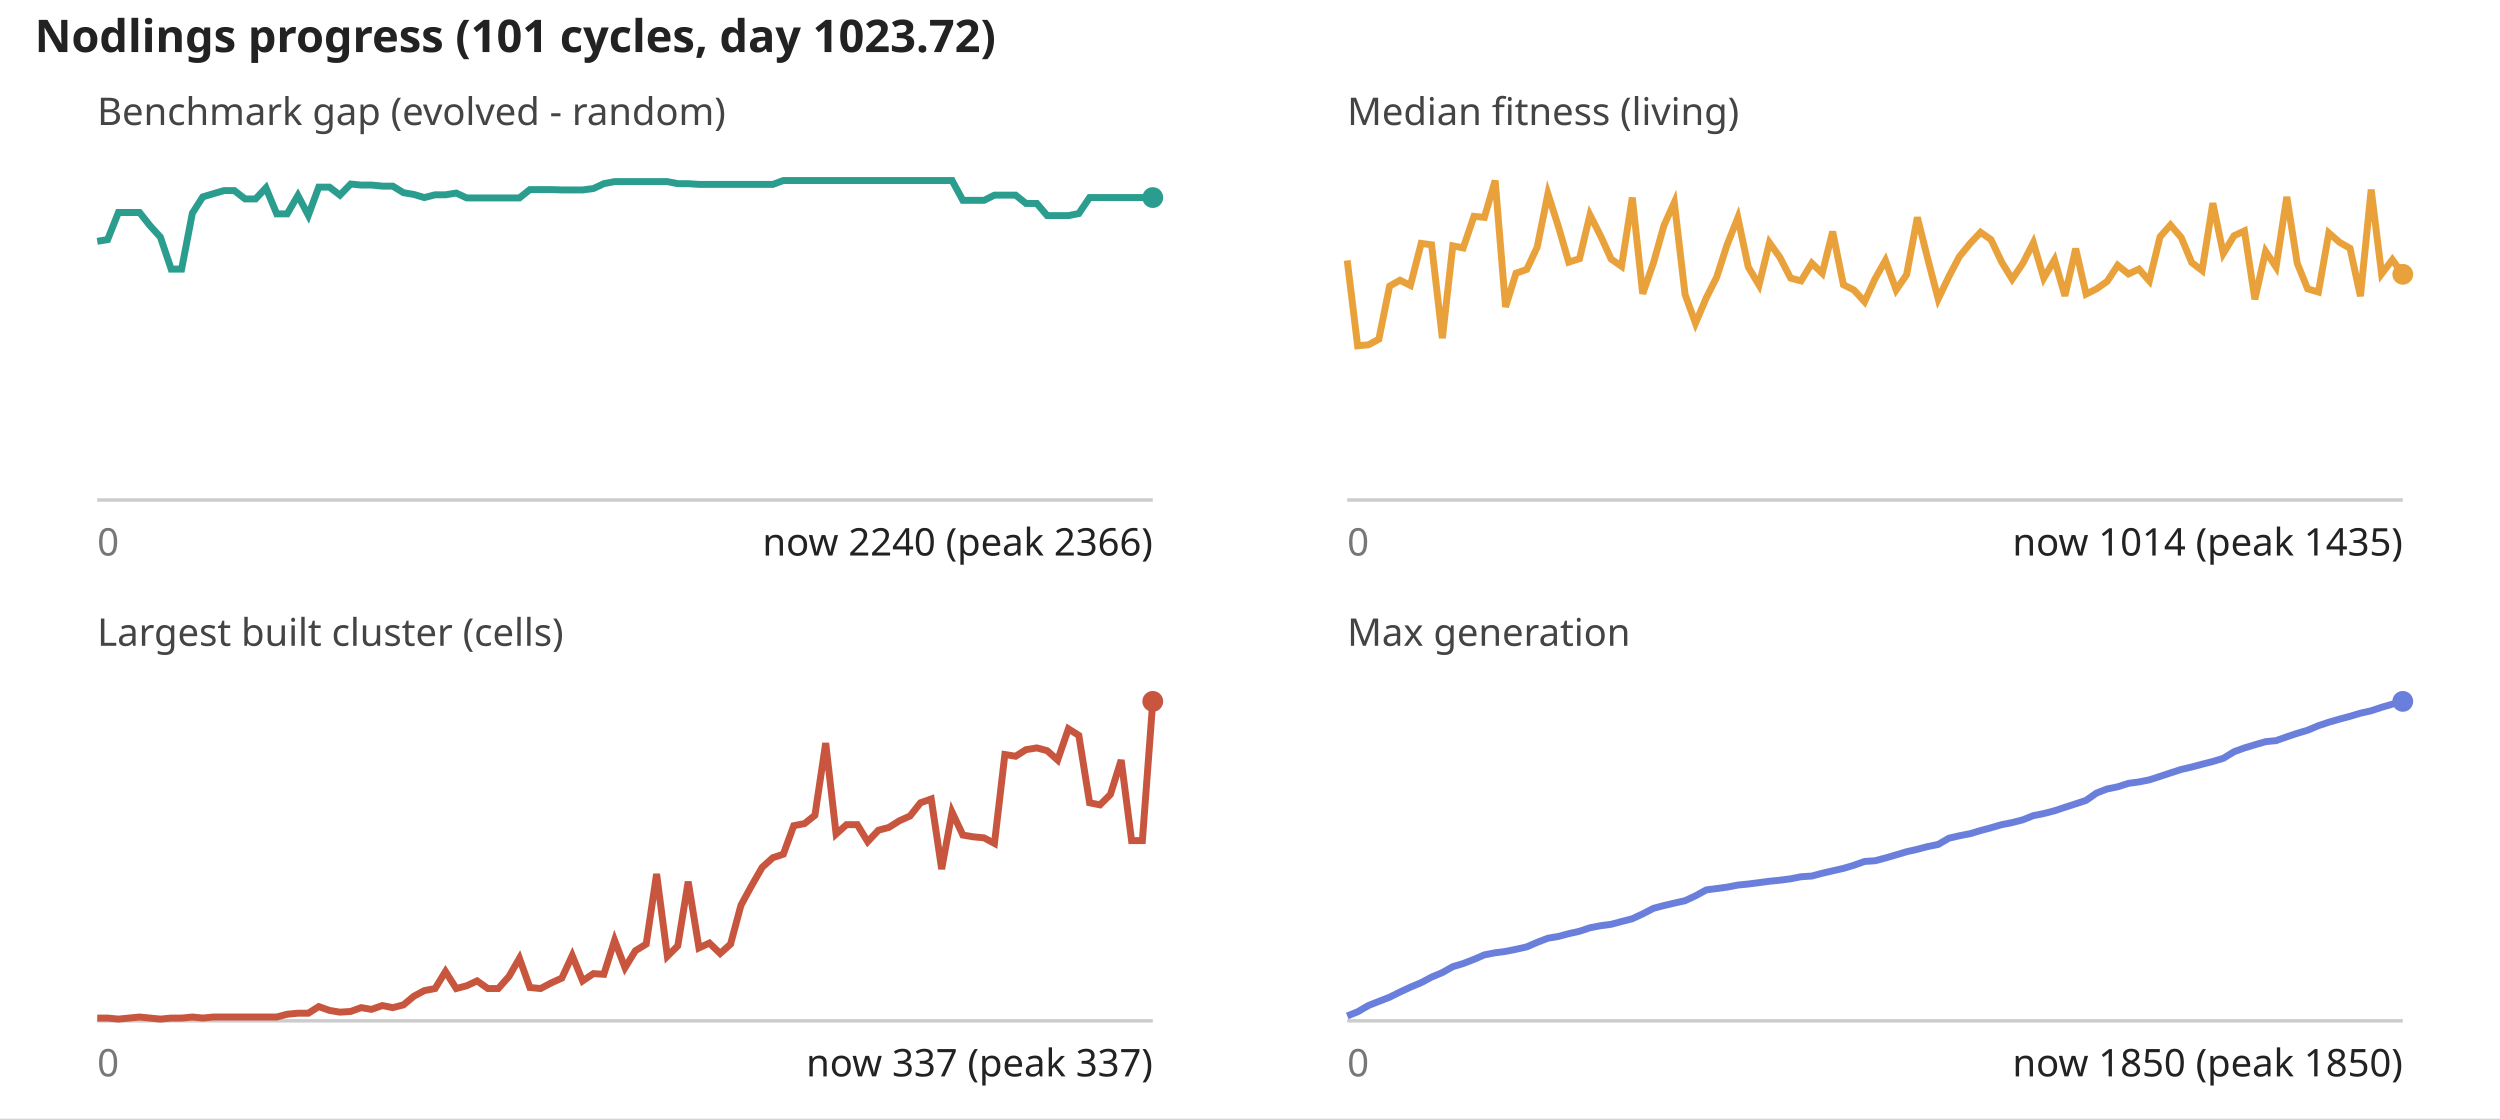
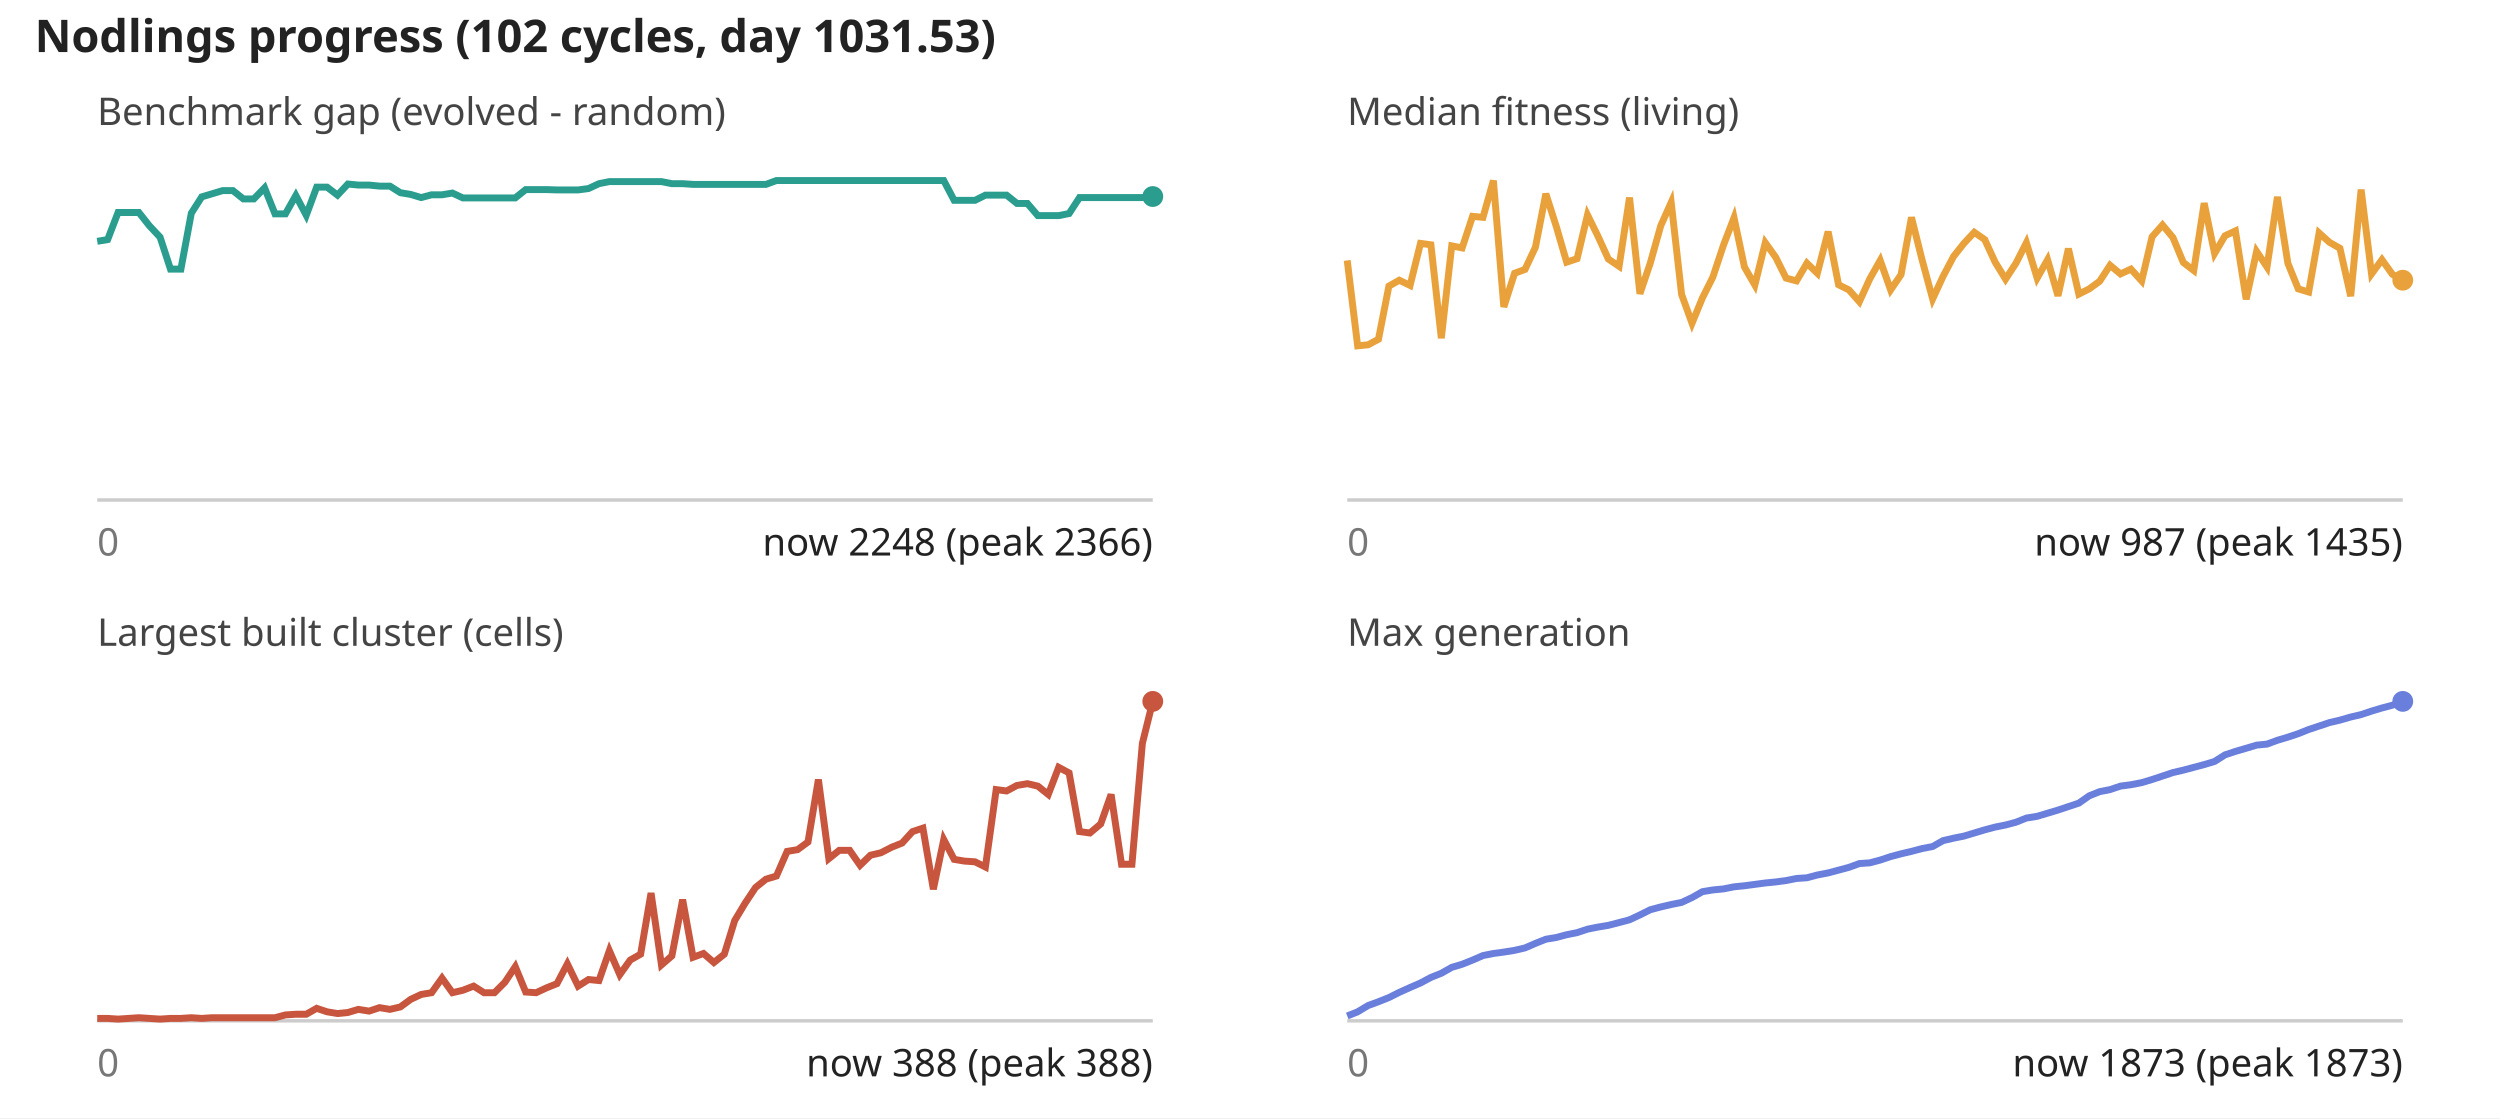
<svg xmlns="http://www.w3.org/2000/svg" viewBox="0 0 720 322" font-family="sans-serif" font-size="11">
  <rect width="100%" height="100%" fill="#fff" />
-   <text x="10" y="15" font-size="13" font-weight="bold" fill="#222">Nodlings progress (101 cycles, day 1023.72)</text>
+   <text x="10" y="15" font-size="13" font-weight="bold" fill="#222">Nodlings progress (102 cycles, day 1031.53)</text>
  <text x="28" y="36" fill="#444">Benchmark gap (evolved - random)</text>
  <line x1="28" y1="144" x2="332" y2="144" stroke="#ccc" />
-   <polyline fill="none" stroke="#2a9d8f" stroke-width="2" points="28.0,69.5 31.0,69.0 34.1,61.2 37.1,61.2 40.2,61.2 43.2,65.0 46.2,68.3 49.3,77.5 52.3,77.5 55.4,61.4 58.4,56.7 61.4,55.8 64.5,54.9 67.5,54.9 70.6,57.3 73.6,57.3 76.6,54.1 79.7,61.6 82.7,61.6 85.8,56.3 88.8,62.0 91.8,53.9 94.9,53.9 97.9,56.2 101.0,53.0 104.0,53.3 107.0,53.3 110.1,53.6 113.1,53.6 116.2,55.5 119.2,56.0 122.2,56.9 125.3,56.1 128.3,56.1 131.4,55.6 134.4,57.0 137.4,57.0 140.5,57.0 143.5,57.0 146.6,57.0 149.6,57.0 152.6,54.6 155.7,54.6 158.7,54.6 161.8,54.7 164.8,54.7 167.8,54.7 170.9,54.3 173.9,52.9 177.0,52.3 180.0,52.3 183.0,52.3 186.1,52.3 189.1,52.3 192.2,52.3 195.2,52.9 198.2,52.9 201.3,53.1 204.3,53.1 207.4,53.1 210.4,53.1 213.4,53.1 216.5,53.1 219.5,53.1 222.6,53.1 225.6,52.0 228.6,52.0 231.7,52.0 234.7,52.0 237.8,52.0 240.8,52.0 243.8,52.0 246.9,52.0 249.9,52.0 253.0,52.0 256.0,52.0 259.0,52.0 262.1,52.0 265.1,52.0 268.2,52.0 271.2,52.0 274.2,52.0 277.3,57.7 280.3,57.7 283.4,57.7 286.4,56.2 289.4,56.2 292.5,56.2 295.5,58.6 298.6,58.6 301.6,62.1 304.6,62.1 307.7,62.1 310.7,61.5 313.8,56.9 316.8,56.9 319.8,56.9 322.9,56.9 325.9,56.9 329.0,56.9 332.0,56.9" />
-   <circle cx="332.0" cy="56.9" r="3" fill="#2a9d8f" />
+   <polyline fill="none" stroke="#2a9d8f" stroke-width="2" points="28.0,69.5 31.0,69.0 34.0,61.2 37.0,61.2 40.0,61.2 43.0,65.0 46.1,68.3 49.1,77.5 52.1,77.5 55.1,61.4 58.1,56.7 61.1,55.8 64.1,54.9 67.1,54.9 70.1,57.3 73.1,57.3 76.2,54.1 79.2,61.6 82.2,61.6 85.2,56.3 88.2,62.0 91.2,53.9 94.2,53.9 97.2,56.2 100.2,53.0 103.2,53.3 106.3,53.3 109.3,53.6 112.3,53.6 115.3,55.5 118.3,56.0 121.3,56.9 124.3,56.1 127.3,56.1 130.3,55.6 133.3,57.0 136.4,57.0 139.4,57.0 142.4,57.0 145.4,57.0 148.4,57.0 151.4,54.6 154.4,54.6 157.4,54.6 160.4,54.7 163.4,54.7 166.5,54.7 169.5,54.3 172.5,52.9 175.5,52.3 178.5,52.3 181.5,52.3 184.5,52.3 187.5,52.3 190.5,52.3 193.5,52.9 196.6,52.9 199.6,53.1 202.6,53.1 205.6,53.1 208.6,53.1 211.6,53.1 214.6,53.1 217.6,53.1 220.6,53.1 223.6,52.0 226.7,52.0 229.7,52.0 232.7,52.0 235.7,52.0 238.7,52.0 241.7,52.0 244.7,52.0 247.7,52.0 250.7,52.0 253.7,52.0 256.8,52.0 259.8,52.0 262.8,52.0 265.8,52.0 268.8,52.0 271.8,52.0 274.8,57.7 277.8,57.7 280.8,57.7 283.8,56.2 286.9,56.2 289.9,56.2 292.9,58.6 295.9,58.6 298.9,62.1 301.9,62.1 304.9,62.1 307.9,61.5 310.9,56.9 313.9,56.9 317.0,56.9 320.0,56.9 323.0,56.9 326.0,56.9 329.0,56.9 332.0,56.6" />
+   <circle cx="332.0" cy="56.6" r="3" fill="#2a9d8f" />
  <text x="28" y="160" fill="#777">0</text>
-   <text x="332" y="160" text-anchor="end" fill="#222">now 2240 (peak 2366)</text>
+   <text x="332" y="160" text-anchor="end" fill="#222">now 2248 (peak 2366)</text>
  <text x="388" y="36" fill="#444">Median fitness (living)</text>
  <line x1="388" y1="144" x2="692" y2="144" stroke="#ccc" />
-   <polyline fill="none" stroke="#e9a23b" stroke-width="2" points="388.0,75.0 391.0,99.6 394.1,99.3 397.1,97.7 400.2,82.4 403.2,80.7 406.2,82.2 409.3,70.1 412.3,70.5 415.4,97.4 418.4,70.8 421.4,71.4 424.5,62.3 427.5,62.6 430.6,52.0 433.6,88.4 436.6,78.7 439.7,77.6 442.7,71.2 445.8,55.8 448.8,65.2 451.8,75.5 454.9,74.5 457.9,61.9 461.0,68.0 464.0,74.6 467.0,76.7 470.1,56.9 473.1,84.6 476.2,75.7 479.2,65.0 482.2,58.3 485.3,84.8 488.3,93.1 491.4,85.8 494.4,79.8 497.4,70.5 500.5,62.7 503.5,76.9 506.6,82.1 509.6,69.9 512.6,74.1 515.7,80.1 518.7,80.9 521.8,75.8 524.8,78.7 527.8,66.7 530.9,82.0 533.9,83.5 537.0,86.9 540.0,80.3 543.0,75.0 546.1,83.5 549.1,79.1 552.2,62.6 555.2,74.6 558.2,86.1 561.3,79.6 564.3,73.9 567.4,70.1 570.4,66.9 573.4,69.0 576.5,75.5 579.5,80.4 582.6,75.8 585.6,69.9 588.6,80.1 591.7,74.8 594.7,85.2 597.8,71.6 600.8,84.7 603.8,83.2 606.9,81.0 609.9,76.4 613.0,78.9 616.0,77.5 619.0,80.9 622.1,68.2 625.1,64.8 628.2,68.4 631.2,75.6 634.2,77.9 637.3,58.5 640.3,73.0 643.4,67.9 646.4,66.5 649.4,86.2 652.5,72.4 655.5,76.9 658.6,56.7 661.6,75.8 664.6,83.2 667.7,84.1 670.7,67.1 673.8,69.8 676.8,71.5 679.8,85.3 682.9,54.6 685.9,78.9 689.0,74.8 692.0,79.0" />
-   <circle cx="692.0" cy="79.0" r="3" fill="#e9a23b" />
+   <polyline fill="none" stroke="#e9a23b" stroke-width="2" points="388.0,75.0 391.0,99.6 394.0,99.3 397.0,97.7 400.0,82.4 403.0,80.7 406.1,82.2 409.1,70.1 412.1,70.5 415.1,97.4 418.1,70.8 421.1,71.4 424.1,62.3 427.1,62.6 430.1,52.0 433.1,88.4 436.2,78.7 439.2,77.6 442.2,71.2 445.2,55.8 448.2,65.2 451.2,75.5 454.2,74.5 457.2,61.9 460.2,68.0 463.2,74.6 466.3,76.7 469.3,56.9 472.3,84.6 475.3,75.7 478.3,65.0 481.3,58.3 484.3,84.8 487.3,93.1 490.3,85.8 493.3,79.8 496.4,70.5 499.4,62.7 502.4,76.9 505.4,82.1 508.4,69.9 511.4,74.1 514.4,80.1 517.4,80.9 520.4,75.8 523.4,78.7 526.5,66.7 529.5,82.0 532.5,83.5 535.5,86.9 538.5,80.3 541.5,75.0 544.5,83.5 547.5,79.1 550.5,62.6 553.5,74.6 556.6,86.1 559.6,79.6 562.6,73.9 565.6,70.1 568.6,66.9 571.6,69.0 574.6,75.5 577.6,80.4 580.6,75.8 583.6,69.9 586.7,80.1 589.7,74.8 592.7,85.2 595.7,71.6 598.7,84.7 601.7,83.2 604.7,81.0 607.7,76.4 610.7,78.9 613.7,77.5 616.8,80.9 619.8,68.2 622.8,64.8 625.8,68.4 628.8,75.6 631.8,77.9 634.8,58.5 637.8,73.0 640.8,67.9 643.8,66.5 646.9,86.2 649.9,72.4 652.9,76.9 655.9,56.7 658.9,75.8 661.9,83.2 664.9,84.1 667.9,67.1 670.9,69.8 673.9,71.5 677.0,85.3 680.0,54.6 683.0,78.9 686.0,74.8 689.0,79.0 692.0,80.7" />
+   <circle cx="692.0" cy="80.7" r="3" fill="#e9a23b" />
  <text x="388" y="160" fill="#777">0</text>
-   <text x="692" y="160" text-anchor="end" fill="#222">now 1014 (peak 1435)</text>
+   <text x="692" y="160" text-anchor="end" fill="#222">now 987 (peak 1435)</text>
  <text x="28" y="186" fill="#444">Largest built cluster (cells)</text>
  <line x1="28" y1="294" x2="332" y2="294" stroke="#ccc" />
-   <polyline fill="none" stroke="#c8553d" stroke-width="2" points="28.0,293.2 31.0,293.2 34.1,293.5 37.1,293.2 40.2,292.9 43.2,293.2 46.2,293.5 49.3,293.2 52.3,293.2 55.4,292.9 58.4,293.2 61.4,292.9 64.5,292.9 67.5,292.9 70.6,292.9 73.6,292.9 76.6,292.9 79.7,292.9 82.7,292.1 85.8,291.8 88.8,291.8 91.8,289.9 94.9,291.0 97.9,291.5 101.0,291.3 104.0,290.2 107.0,290.7 110.1,289.6 113.1,290.2 116.2,289.4 119.2,286.9 122.2,285.3 125.3,284.7 128.3,279.8 131.4,284.7 134.4,283.9 137.4,282.5 140.5,284.7 143.5,284.7 146.6,281.2 149.6,276.0 152.6,284.4 155.7,284.7 158.7,283.1 161.8,281.7 164.8,275.2 167.8,282.5 170.9,280.4 173.9,280.6 177.0,270.8 180.0,278.7 183.0,273.8 186.1,271.9 189.1,251.7 192.2,275.4 195.2,272.4 198.2,253.9 201.3,273.0 204.3,271.6 207.4,274.6 210.4,271.9 213.4,260.7 216.5,255.0 219.5,249.8 222.6,247.0 225.6,246.0 228.6,237.8 231.7,237.2 234.7,234.8 237.8,214.0 240.8,240.2 243.8,237.5 246.9,237.5 249.9,242.4 253.0,239.1 256.0,238.3 259.0,236.4 262.1,235.0 265.1,231.2 268.2,230.1 271.2,250.3 274.2,233.9 277.3,240.5 280.3,241.0 283.4,241.3 286.4,242.9 289.4,217.3 292.5,217.8 295.5,215.9 298.6,215.4 301.6,216.2 304.6,218.9 307.7,209.9 310.7,211.8 313.8,231.2 316.8,231.8 319.8,228.8 322.9,218.9 325.9,242.1 329.0,242.1 332.0,202.0" />
+   <polyline fill="none" stroke="#c8553d" stroke-width="2" points="28.0,293.3 31.0,293.3 34.0,293.5 37.0,293.3 40.0,293.1 43.0,293.3 46.1,293.5 49.1,293.3 52.1,293.3 55.1,293.1 58.1,293.3 61.1,293.1 64.1,293.1 67.1,293.1 70.1,293.1 73.1,293.1 76.2,293.1 79.2,293.1 82.2,292.3 85.2,292.1 88.2,292.1 91.2,290.4 94.2,291.4 97.2,291.9 100.2,291.6 103.2,290.7 106.3,291.2 109.3,290.2 112.3,290.7 115.3,290.0 118.3,287.8 121.3,286.4 124.3,285.9 127.3,281.7 130.3,285.9 133.3,285.2 136.4,284.0 139.4,285.9 142.4,285.9 145.4,282.9 148.4,278.4 151.4,285.7 154.4,285.9 157.4,284.5 160.4,283.3 163.4,277.6 166.5,284.0 169.5,282.1 172.5,282.4 175.5,273.8 178.5,280.7 181.5,276.5 184.5,274.8 187.5,257.2 190.5,277.9 193.5,275.3 196.6,259.1 199.6,275.7 202.6,274.6 205.6,277.2 208.6,274.8 211.6,265.1 214.6,260.1 217.6,255.6 220.6,253.2 223.6,252.3 226.7,245.2 229.7,244.7 232.7,242.5 235.7,224.5 238.7,247.3 241.7,244.9 244.7,244.9 247.7,249.2 250.7,246.3 253.7,245.6 256.8,244.0 259.8,242.8 262.8,239.5 265.8,238.5 268.8,256.1 271.8,241.8 274.8,247.5 277.8,248.0 280.8,248.2 283.8,249.7 286.9,227.4 289.9,227.8 292.9,226.2 295.9,225.7 298.9,226.4 301.9,228.8 304.9,221.0 307.9,222.6 310.9,239.5 313.9,239.9 317.0,237.3 320.0,228.8 323.0,248.9 326.0,248.9 329.0,214.1 332.0,202.0" />
  <circle cx="332.0" cy="202.0" r="3" fill="#c8553d" />
  <text x="28" y="310" fill="#777">0</text>
-   <text x="332" y="310" text-anchor="end" fill="#222">now 337 (peak 337)</text>
+   <text x="332" y="310" text-anchor="end" fill="#222">now 388 (peak 388)</text>
  <text x="388" y="186" fill="#444">Max generation</text>
  <line x1="388" y1="294" x2="692" y2="294" stroke="#ccc" />
-   <polyline fill="none" stroke="#6a7fdb" stroke-width="2" points="388.0,292.6 391.0,291.4 394.1,289.6 397.1,288.4 400.2,287.2 403.2,285.7 406.2,284.3 409.3,283.0 412.3,281.4 415.4,280.1 418.4,278.4 421.4,277.5 424.5,276.3 427.5,275.0 430.6,274.4 433.6,274.0 436.6,273.4 439.7,272.7 442.7,271.4 445.8,270.2 448.8,269.7 451.8,268.9 454.9,268.2 457.9,267.2 461.0,266.6 464.0,266.2 467.0,265.4 470.1,264.6 473.1,263.2 476.2,261.6 479.2,260.8 482.2,260.1 485.3,259.4 488.3,258.0 491.4,256.3 494.4,255.9 497.4,255.5 500.5,254.9 503.5,254.6 506.6,254.2 509.6,253.8 512.6,253.5 515.7,253.1 518.7,252.5 521.8,252.3 524.8,251.5 527.8,250.8 530.9,250.1 533.9,249.2 537.0,248.1 540.0,247.9 543.0,247.1 546.1,246.2 549.1,245.3 552.2,244.6 555.2,243.8 558.2,243.2 561.3,241.4 564.3,240.7 567.4,240.1 570.4,239.2 573.4,238.4 576.5,237.5 579.5,236.9 582.6,236.1 585.6,234.9 588.6,234.3 591.7,233.5 594.7,232.5 597.8,231.5 600.8,230.5 603.8,228.4 606.9,227.2 609.9,226.6 613.0,225.6 616.0,225.2 619.0,224.6 622.1,223.6 625.1,222.6 628.2,221.6 631.2,220.9 634.2,220.1 637.3,219.3 640.3,218.4 643.4,216.5 646.4,215.4 649.4,214.5 652.5,213.6 655.5,213.3 658.6,212.2 661.6,211.2 664.6,210.3 667.7,209.0 670.7,208.0 673.8,207.1 676.8,206.3 679.8,205.4 682.9,204.7 685.9,203.7 689.0,202.8 692.0,202.0" />
+   <polyline fill="none" stroke="#6a7fdb" stroke-width="2" points="388.0,292.6 391.0,291.4 394.0,289.6 397.0,288.5 400.0,287.3 403.0,285.8 406.1,284.4 409.1,283.1 412.1,281.5 415.1,280.3 418.1,278.6 421.1,277.7 424.1,276.5 427.1,275.2 430.1,274.6 433.1,274.2 436.2,273.7 439.2,273.0 442.2,271.7 445.2,270.5 448.2,270.0 451.2,269.2 454.2,268.6 457.2,267.6 460.2,267.0 463.2,266.5 466.3,265.7 469.3,264.9 472.3,263.5 475.3,262.0 478.3,261.2 481.3,260.5 484.3,259.9 487.3,258.5 490.3,256.8 493.3,256.3 496.4,256.0 499.4,255.4 502.4,255.1 505.4,254.7 508.4,254.3 511.4,254.0 514.4,253.6 517.4,253.0 520.4,252.8 523.4,252.0 526.5,251.4 529.5,250.6 532.5,249.8 535.5,248.7 538.5,248.5 541.5,247.7 544.5,246.7 547.5,245.9 550.5,245.2 553.5,244.4 556.6,243.8 559.6,242.1 562.6,241.4 565.6,240.8 568.6,239.9 571.6,239.0 574.6,238.2 577.6,237.6 580.6,236.8 583.6,235.6 586.7,235.1 589.7,234.2 592.7,233.3 595.7,232.3 598.7,231.3 601.7,229.2 604.7,228.0 607.7,227.4 610.7,226.4 613.7,226.0 616.8,225.4 619.8,224.5 622.8,223.5 625.8,222.5 628.8,221.8 631.8,221.0 634.8,220.2 637.8,219.3 640.8,217.4 643.8,216.4 646.9,215.5 649.9,214.6 652.9,214.3 655.9,213.2 658.9,212.3 661.9,211.3 664.9,210.1 667.9,209.1 670.9,208.1 673.9,207.4 677.0,206.5 680.0,205.8 683.0,204.8 686.0,203.9 689.0,203.1 692.0,202.0" />
  <circle cx="692.0" cy="202.0" r="3" fill="#6a7fdb" />
  <text x="388" y="310" fill="#777">0</text>
-   <text x="692" y="310" text-anchor="end" fill="#222">now 1850 (peak 1850)</text>
+   <text x="692" y="310" text-anchor="end" fill="#222">now 1873 (peak 1873)</text>
</svg>
